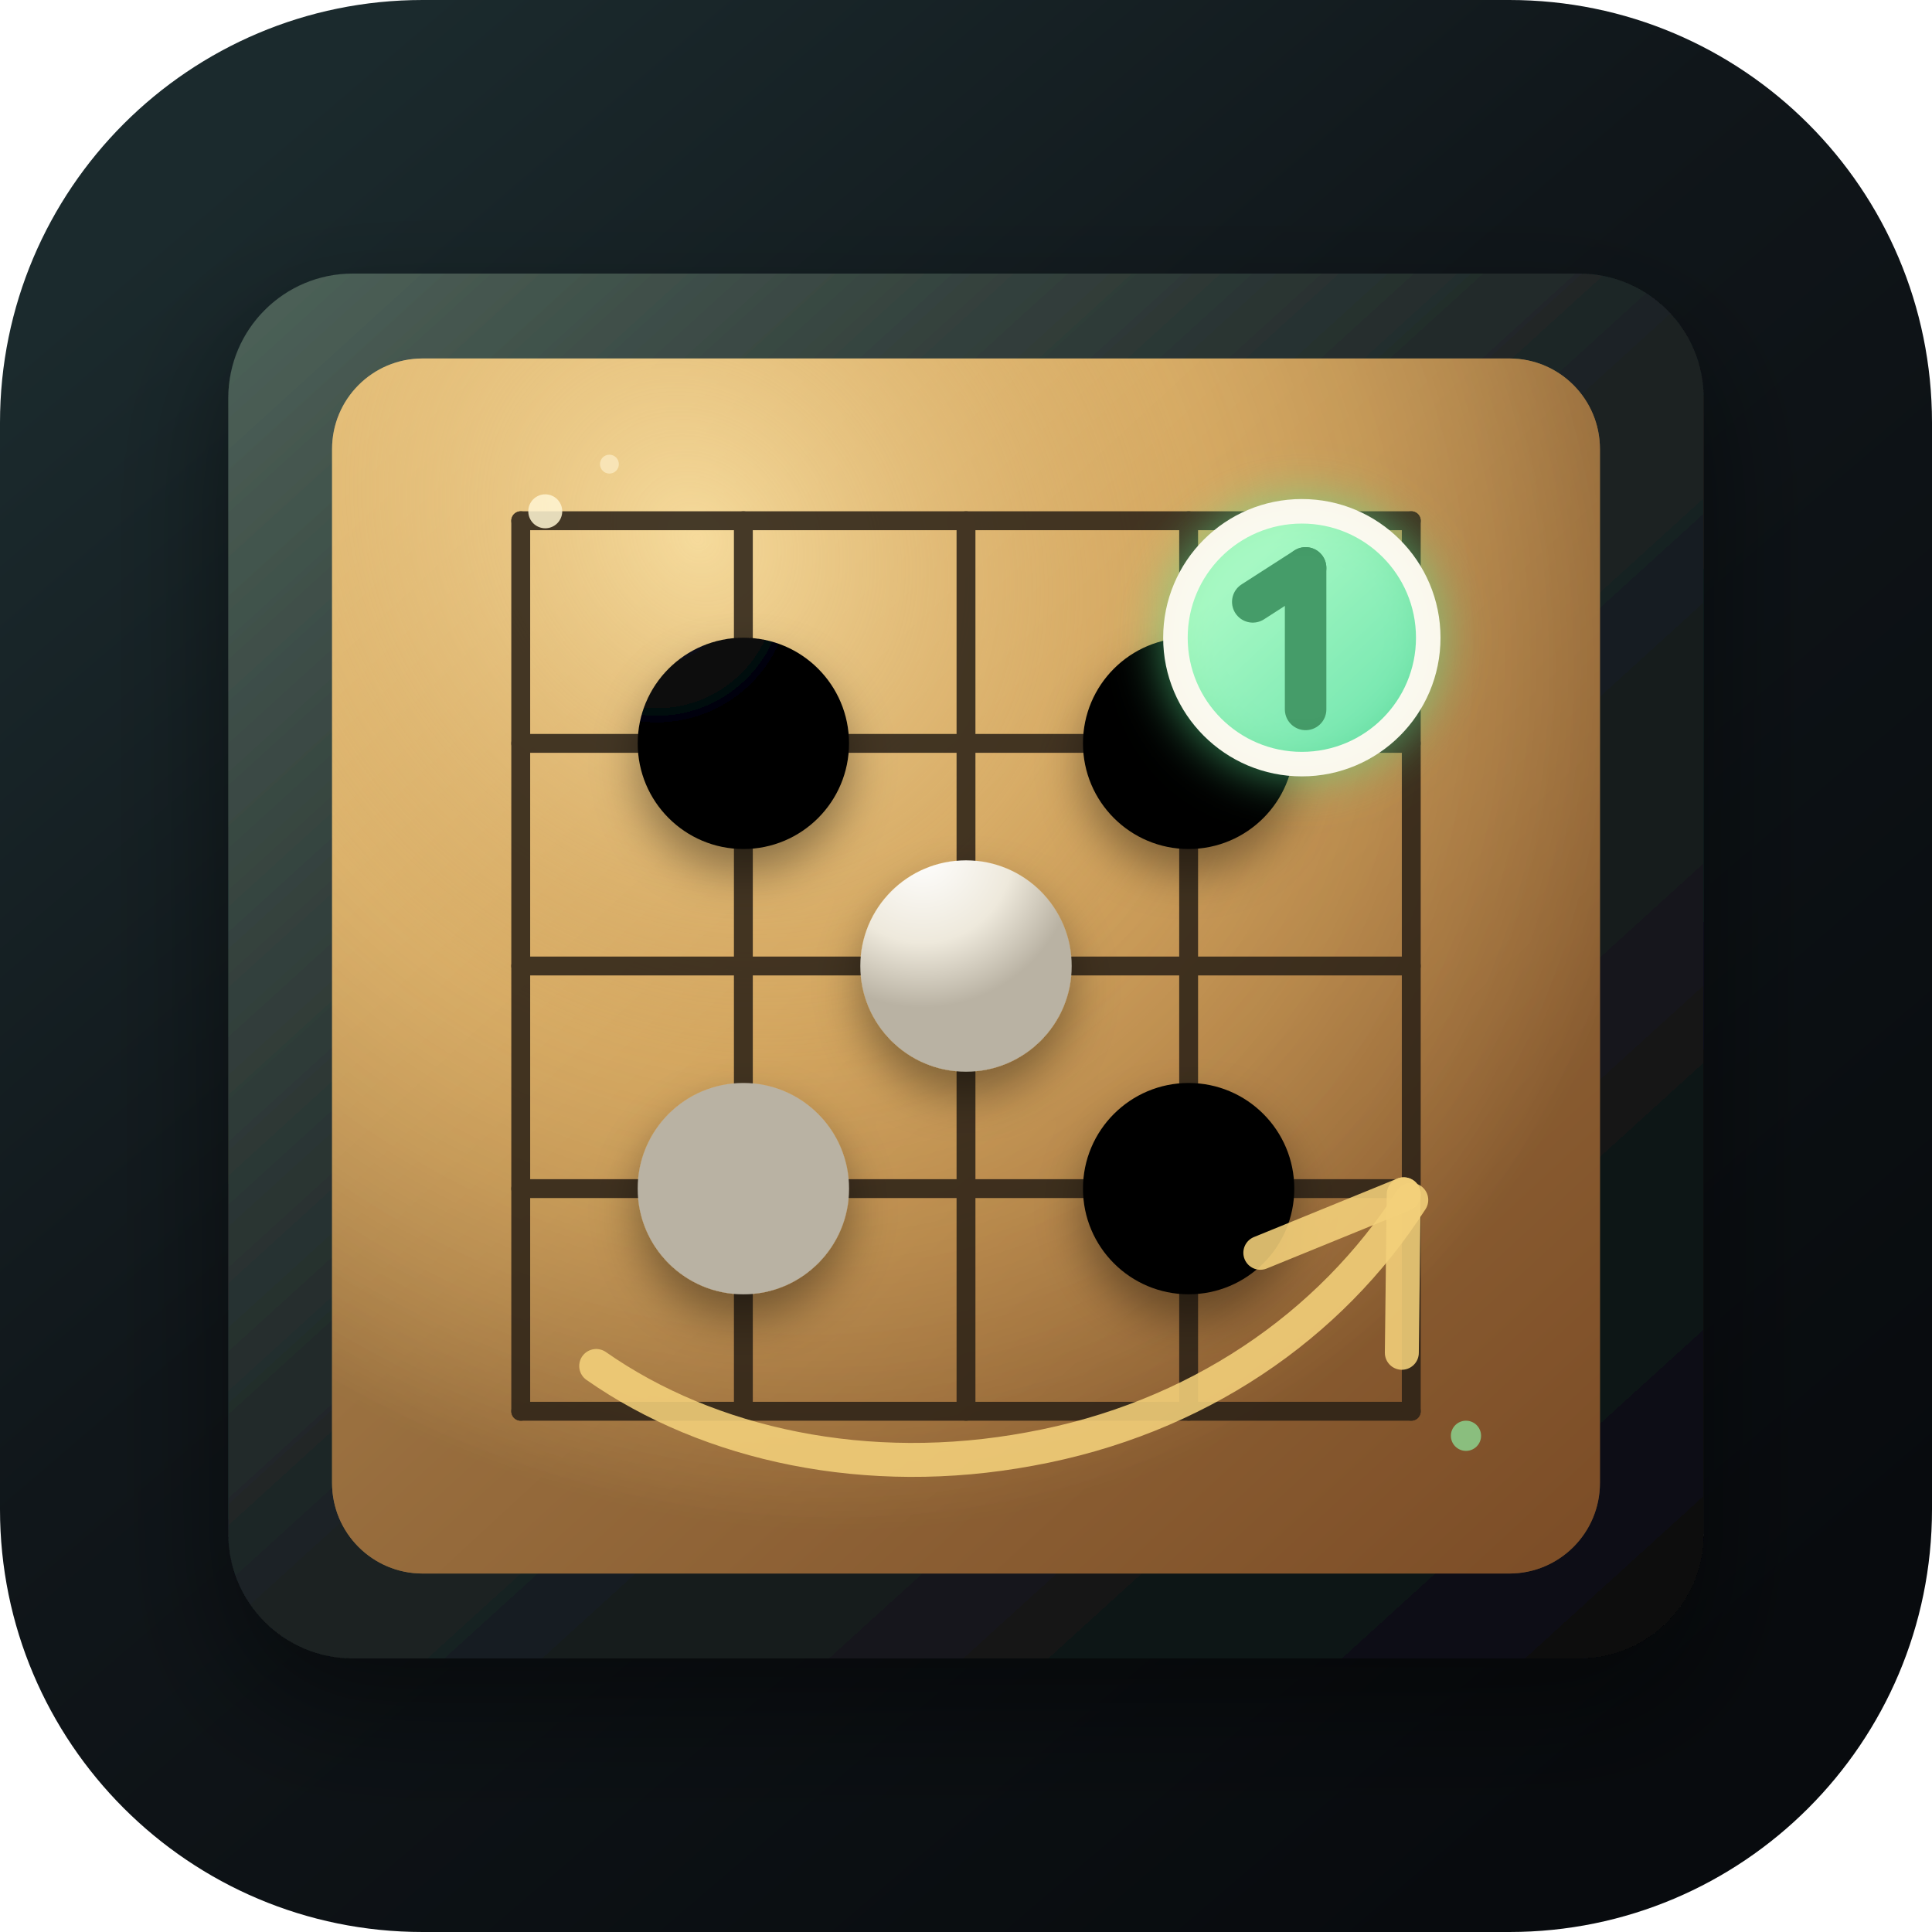
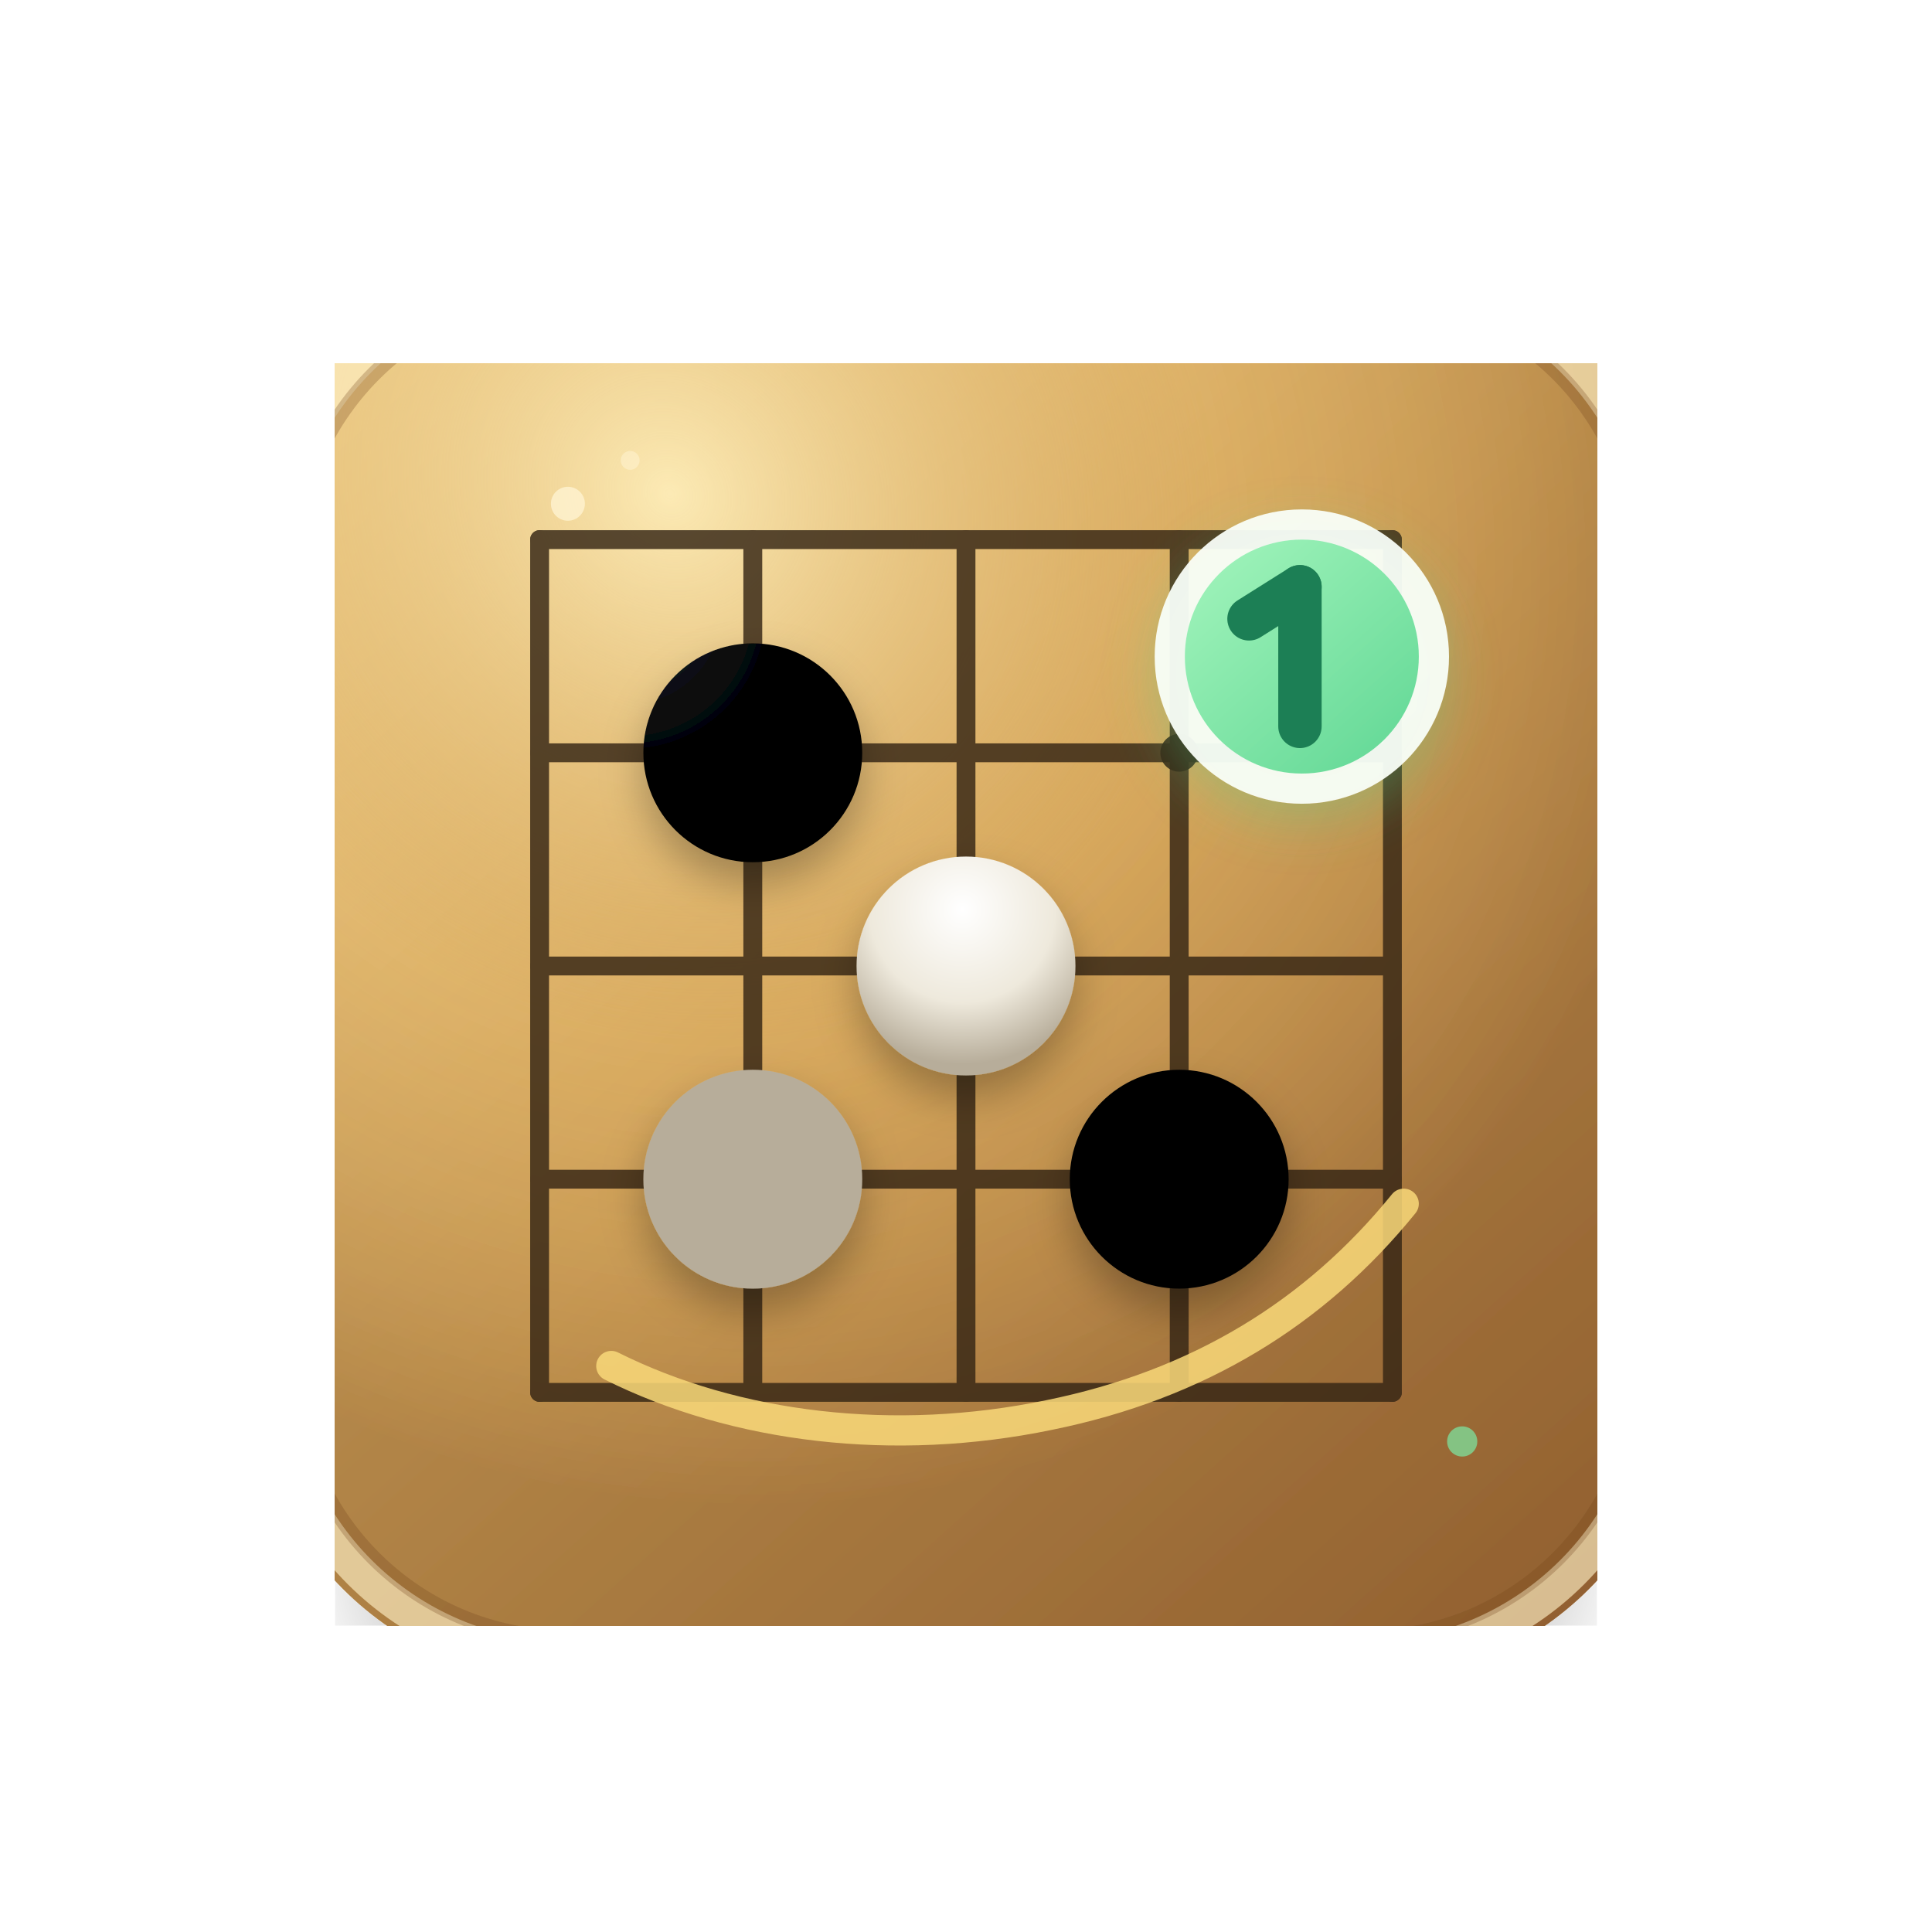
<svg xmlns="http://www.w3.org/2000/svg" width="1024" height="1024" viewBox="0 0 1024 1024" fill="none">
  <defs>
-     <linearGradient id="shell" x1="137" y1="74" x2="870" y2="930" gradientUnits="userSpaceOnUse">
-       <stop stop-color="#1b2a2d" />
-       <stop offset="0.42" stop-color="#10161a" />
-       <stop offset="1" stop-color="#080b0e" />
+     <linearGradient id="board" x1="190" y1="144" x2="850" y2="878" gradientUnits="userSpaceOnUse">
+       <stop stop-color="#f1d18b" />
+       <stop offset="0.48" stop-color="#d7a85d" />
+       <stop offset="1" stop-color="#a36d38" />
    </linearGradient>
-     <linearGradient id="rim" x1="172" y1="142" x2="852" y2="890" gradientUnits="userSpaceOnUse">
-       <stop stop-color="#4b5f56" />
-       <stop offset="0.48" stop-color="#1d2425" />
-       <stop offset="1" stop-color="#0a0d10" />
+     <radialGradient id="boardLight" cx="0" cy="0" r="1" gradientUnits="userSpaceOnUse" gradientTransform="translate(356 260) rotate(47) scale(560 510)">
+       <stop stop-color="#fff0bd" stop-opacity="0.88" />
+       <stop offset="0.54" stop-color="#d6a65a" stop-opacity="0.16" />
+       <stop offset="1" stop-color="#70451f" stop-opacity="0.36" />
+     </radialGradient>
+     <radialGradient id="blackStone" cx="0" cy="0" r="1" gradientUnits="userSpaceOnUse" gradientTransform="translate(333 324) rotate(62) scale(76)">
+       <stop stop-color="#34393c" />
+       <stop offset="0.52" stop-color="#101316" />
+       <stop offset="1" stop-color="#030405" />
+     </radialGradient>
+     <radialGradient id="whiteStone" cx="0" cy="0" r="1" gradientUnits="userSpaceOnUse" gradientTransform="translate(510 482) rotate(58) scale(82)">
+       <stop stop-color="#ffffff" />
+       <stop offset="0.6" stop-color="#eee9dc" />
+       <stop offset="1" stop-color="#b7ad9a" />
+     </radialGradient>
+     <linearGradient id="candidate" x1="620" y1="310" x2="756" y2="462" gradientUnits="userSpaceOnUse">
+       <stop stop-color="#9ff3ba" />
+       <stop offset="1" stop-color="#4fcf8a" />
    </linearGradient>
-     <linearGradient id="board" x1="219" y1="179" x2="820" y2="829" gradientUnits="userSpaceOnUse">
-       <stop stop-color="#e6c27b" />
-       <stop offset="0.44" stop-color="#d4a861" />
-       <stop offset="1" stop-color="#9b6532" />
-     </linearGradient>
-     <radialGradient id="boardLight" cx="0" cy="0" r="1" gradientUnits="userSpaceOnUse" gradientTransform="translate(370 286) rotate(50) scale(554 482)">
-       <stop stop-color="#ffe9ad" stop-opacity="0.72" />
-       <stop offset="0.53" stop-color="#d2a05b" stop-opacity="0.2" />
-       <stop offset="1" stop-color="#5b351b" stop-opacity="0.48" />
-     </radialGradient>
-     <radialGradient id="blackStone" cx="0" cy="0" r="1" gradientUnits="userSpaceOnUse" gradientTransform="translate(348 312) rotate(65) scale(78)">
-       <stop stop-color="#4a4c4e" />
-       <stop offset="0.42" stop-color="#101214" />
-       <stop offset="1" stop-color="#020304" />
-     </radialGradient>
-     <radialGradient id="whiteStone" cx="0" cy="0" r="1" gradientUnits="userSpaceOnUse" gradientTransform="translate(489 452) rotate(67) scale(82)">
-       <stop stop-color="#ffffff" />
-       <stop offset="0.58" stop-color="#eee9dc" />
-       <stop offset="1" stop-color="#b9b2a3" />
-     </radialGradient>
-     <linearGradient id="candidate" x1="620" y1="338" x2="726" y2="451" gradientUnits="userSpaceOnUse">
-       <stop stop-color="#8ef0a4" />
-       <stop offset="1" stop-color="#34b878" />
-     </linearGradient>
-     <filter id="softShadow" x="-20%" y="-20%" width="140%" height="140%" color-interpolation-filters="sRGB">
-       <feDropShadow dx="0" dy="28" stdDeviation="32" flood-color="#000000" flood-opacity="0.45" />
+     <filter id="boardShadow" x="6%" y="8%" width="88%" height="88%" color-interpolation-filters="sRGB">
+       <feDropShadow dx="0" dy="28" stdDeviation="30" flood-color="#000000" flood-opacity="0.22" />
    </filter>
-     <filter id="stoneShadow" x="-40%" y="-40%" width="180%" height="180%" color-interpolation-filters="sRGB">
-       <feDropShadow dx="0" dy="12" stdDeviation="12" flood-color="#000000" flood-opacity="0.38" />
+     <filter id="stoneShadow" x="-30%" y="-30%" width="160%" height="160%" color-interpolation-filters="sRGB">
+       <feDropShadow dx="0" dy="11" stdDeviation="11" flood-color="#000000" flood-opacity="0.28" />
    </filter>
-     <filter id="glow" x="-50%" y="-50%" width="200%" height="200%" color-interpolation-filters="sRGB">
-       <feGaussianBlur stdDeviation="13" result="blur" />
-       <feColorMatrix in="blur" type="matrix" values="0 0 0 0 0.36 0 0 0 0 0.9 0 0 0 0 0.57 0 0 0 0.62 0" />
-       <feBlend in="SourceGraphic" mode="screen" />
+     <filter id="candidateGlow" x="-60%" y="-60%" width="220%" height="220%" color-interpolation-filters="sRGB">
+       <feDropShadow dx="0" dy="10" stdDeviation="13" flood-color="#54d990" flood-opacity="0.32" />
    </filter>
  </defs>
-   <rect width="1024" height="1024" rx="224" fill="url(#shell)" />
-   <path d="M187 145H837C873.451 145 903 174.549 903 211V813C903 849.451 873.451 879 837 879H187C150.549 879 121 849.451 121 813V211C121 174.549 150.549 145 187 145Z" fill="url(#rim)" filter="url(#softShadow)" />
-   <path d="M224 190H800C826.51 190 848 211.49 848 238V786C848 812.51 826.51 834 800 834H224C197.49 834 176 812.51 176 786V238C176 211.49 197.49 190 224 190Z" fill="url(#board)" />
-   <path d="M224 190H800C826.51 190 848 211.49 848 238V786C848 812.51 826.51 834 800 834H224C197.49 834 176 812.51 176 786V238C176 211.49 197.49 190 224 190Z" fill="url(#boardLight)" />
-   <g opacity="0.86" stroke="#2a2016" stroke-width="10" stroke-linecap="round">
-     <path d="M276 276H748" />
-     <path d="M276 394H748" />
-     <path d="M276 512H748" />
-     <path d="M276 630H748" />
-     <path d="M276 748H748" />
-     <path d="M276 276V748" />
-     <path d="M394 276V748" />
-     <path d="M512 276V748" />
-     <path d="M630 276V748" />
-     <path d="M748 276V748" />
+   <g filter="url(#boardShadow)">
+     <rect x="132" y="132" width="760" height="760" rx="170" fill="url(#board)" />
+     <rect x="132" y="132" width="760" height="760" rx="170" fill="url(#boardLight)" />
+     <rect x="145" y="145" width="734" height="734" rx="156" stroke="#fff0c7" stroke-opacity="0.64" stroke-width="18" />
+     <rect x="156" y="156" width="712" height="712" rx="144" stroke="#72441f" stroke-opacity="0.28" stroke-width="8" />
  </g>
-   <g fill="#2a2016" opacity="0.9">
-     <circle cx="394" cy="394" r="11" />
-     <circle cx="630" cy="394" r="11" />
-     <circle cx="512" cy="512" r="11" />
-     <circle cx="394" cy="630" r="11" />
-     <circle cx="630" cy="630" r="11" />
+   <g stroke="#352513" stroke-width="10" stroke-linecap="round" opacity="0.82">
+     <path d="M286 286H738" />
+     <path d="M286 399H738" />
+     <path d="M286 512H738" />
+     <path d="M286 625H738" />
+     <path d="M286 738H738" />
+     <path d="M286 286V738" />
+     <path d="M399 286V738" />
+     <path d="M512 286V738" />
+     <path d="M625 286V738" />
+     <path d="M738 286V738" />
+   </g>
+   <g fill="#352513" opacity="0.9">
+     <circle cx="399" cy="399" r="10" />
+     <circle cx="625" cy="399" r="10" />
+     <circle cx="512" cy="512" r="10" />
+     <circle cx="399" cy="625" r="10" />
+     <circle cx="625" cy="625" r="10" />
  </g>
  <g filter="url(#stoneShadow)">
-     <circle cx="394" cy="394" r="56" fill="url(#blackStone)" />
-     <circle cx="512" cy="512" r="56" fill="url(#whiteStone)" />
-     <circle cx="630" cy="630" r="56" fill="url(#blackStone)" />
-     <circle cx="394" cy="630" r="56" fill="url(#whiteStone)" />
-     <circle cx="630" cy="394" r="56" fill="url(#blackStone)" />
+     <circle cx="399" cy="399" r="58" fill="url(#blackStone)" />
+     <circle cx="512" cy="512" r="58" fill="url(#whiteStone)" />
+     <circle cx="625" cy="625" r="58" fill="url(#blackStone)" />
+     <circle cx="399" cy="625" r="58" fill="url(#whiteStone)" />
  </g>
-   <path d="M316 724C376 766 460 784 546 768C634 752 705 703 748 636" stroke="#f4d17a" stroke-width="18" stroke-linecap="round" opacity="0.88" />
-   <path d="M744 633L743 717" stroke="#f4d17a" stroke-width="18" stroke-linecap="round" opacity="0.88" />
-   <path d="M744 633L668 664" stroke="#f4d17a" stroke-width="18" stroke-linecap="round" opacity="0.88" />
-   <g filter="url(#glow)">
-     <circle cx="690" cy="338" r="67" fill="url(#candidate)" stroke="#f9f5e9" stroke-width="13" />
-     <path d="M692 301V376" stroke="#102017" stroke-width="22" stroke-linecap="round" />
-     <path d="M664 319L692 301" stroke="#102017" stroke-width="22" stroke-linecap="round" />
+   <path d="M324 724C390 757 474 767 556 750C635 734 697 696 744 638" stroke="#f8d879" stroke-width="16" stroke-linecap="round" opacity="0.86" />
+   <g filter="url(#candidateGlow)">
+     <circle cx="690" cy="348" r="78" fill="#f9fff9" opacity="0.94" />
+     <circle cx="690" cy="348" r="62" fill="url(#candidate)" />
+     <path d="M689 311V385" stroke="#1e7f54" stroke-width="23" stroke-linecap="round" />
+     <path d="M662 328L689 311" stroke="#1e7f54" stroke-width="23" stroke-linecap="round" />
  </g>
-   <circle cx="289" cy="271" r="9" fill="#fff4d2" opacity="0.86" />
-   <circle cx="323" cy="246" r="5" fill="#fff4d2" opacity="0.6" />
-   <circle cx="777" cy="761" r="8" fill="#8ef0a4" opacity="0.68" />
+   <circle cx="301" cy="267" r="9" fill="#fff4d2" opacity="0.78" />
+   <circle cx="334" cy="244" r="5" fill="#fff4d2" opacity="0.52" />
+   <circle cx="775" cy="764" r="8" fill="#7be6a1" opacity="0.72" />
</svg>
